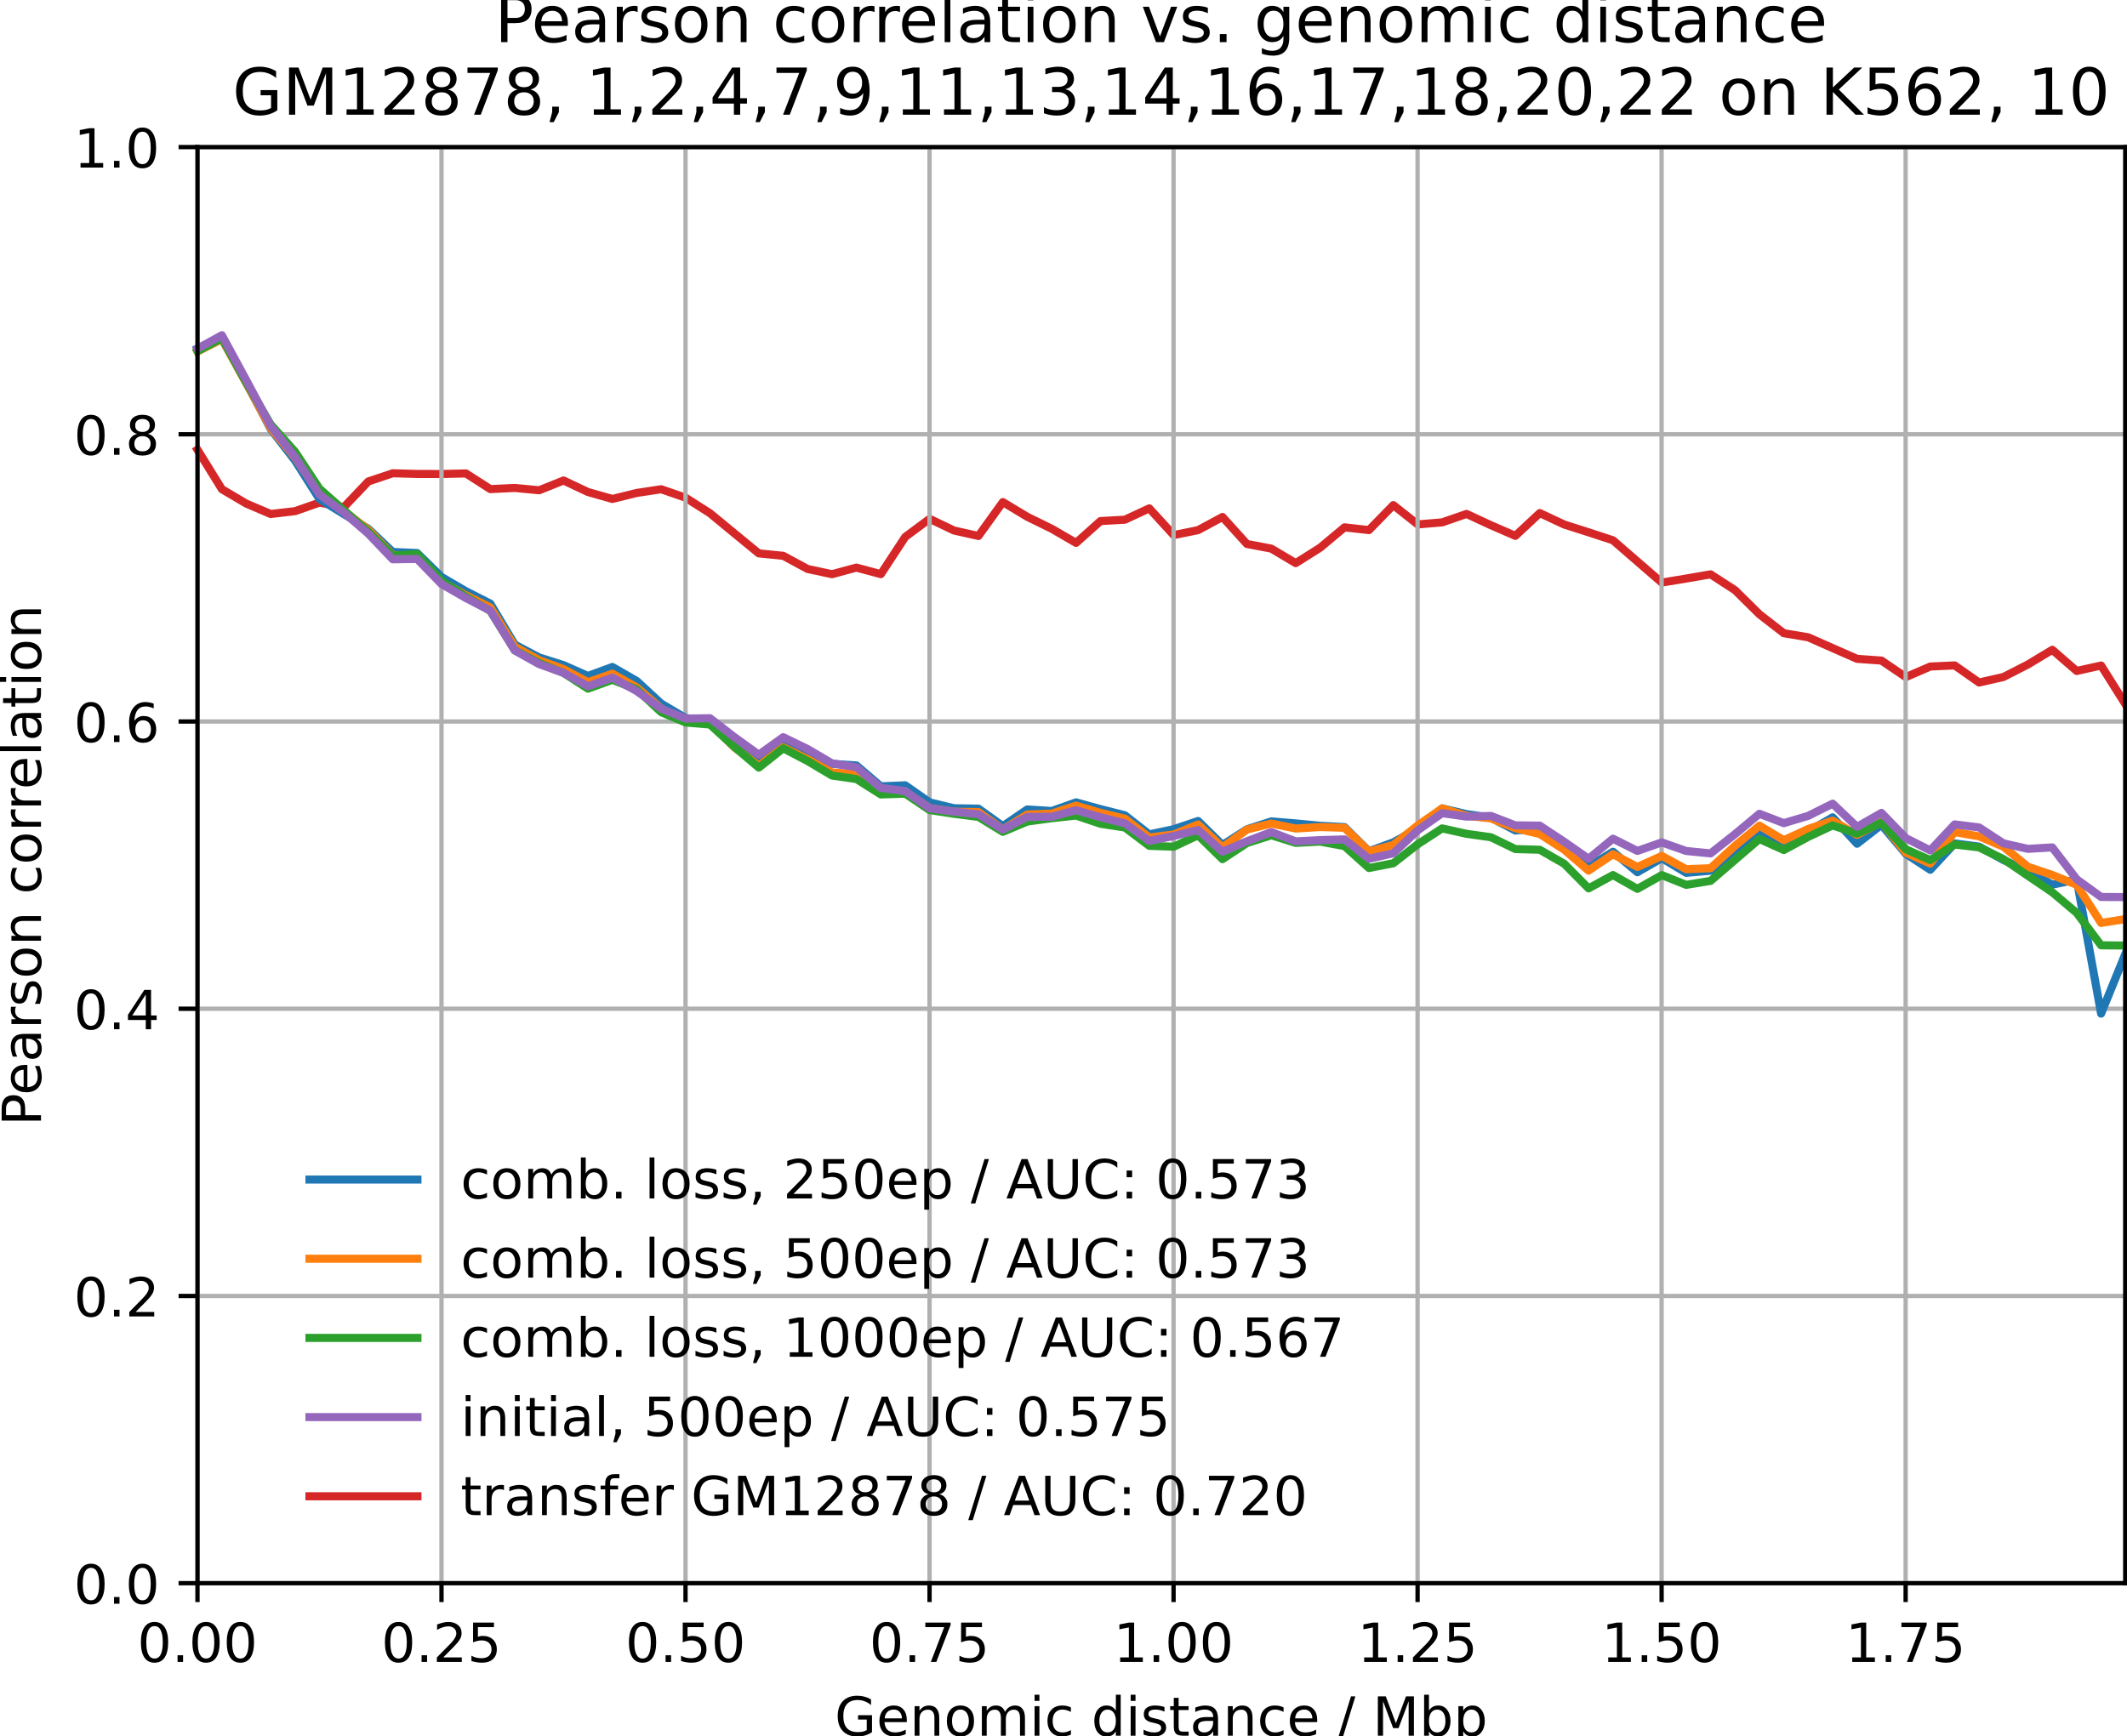
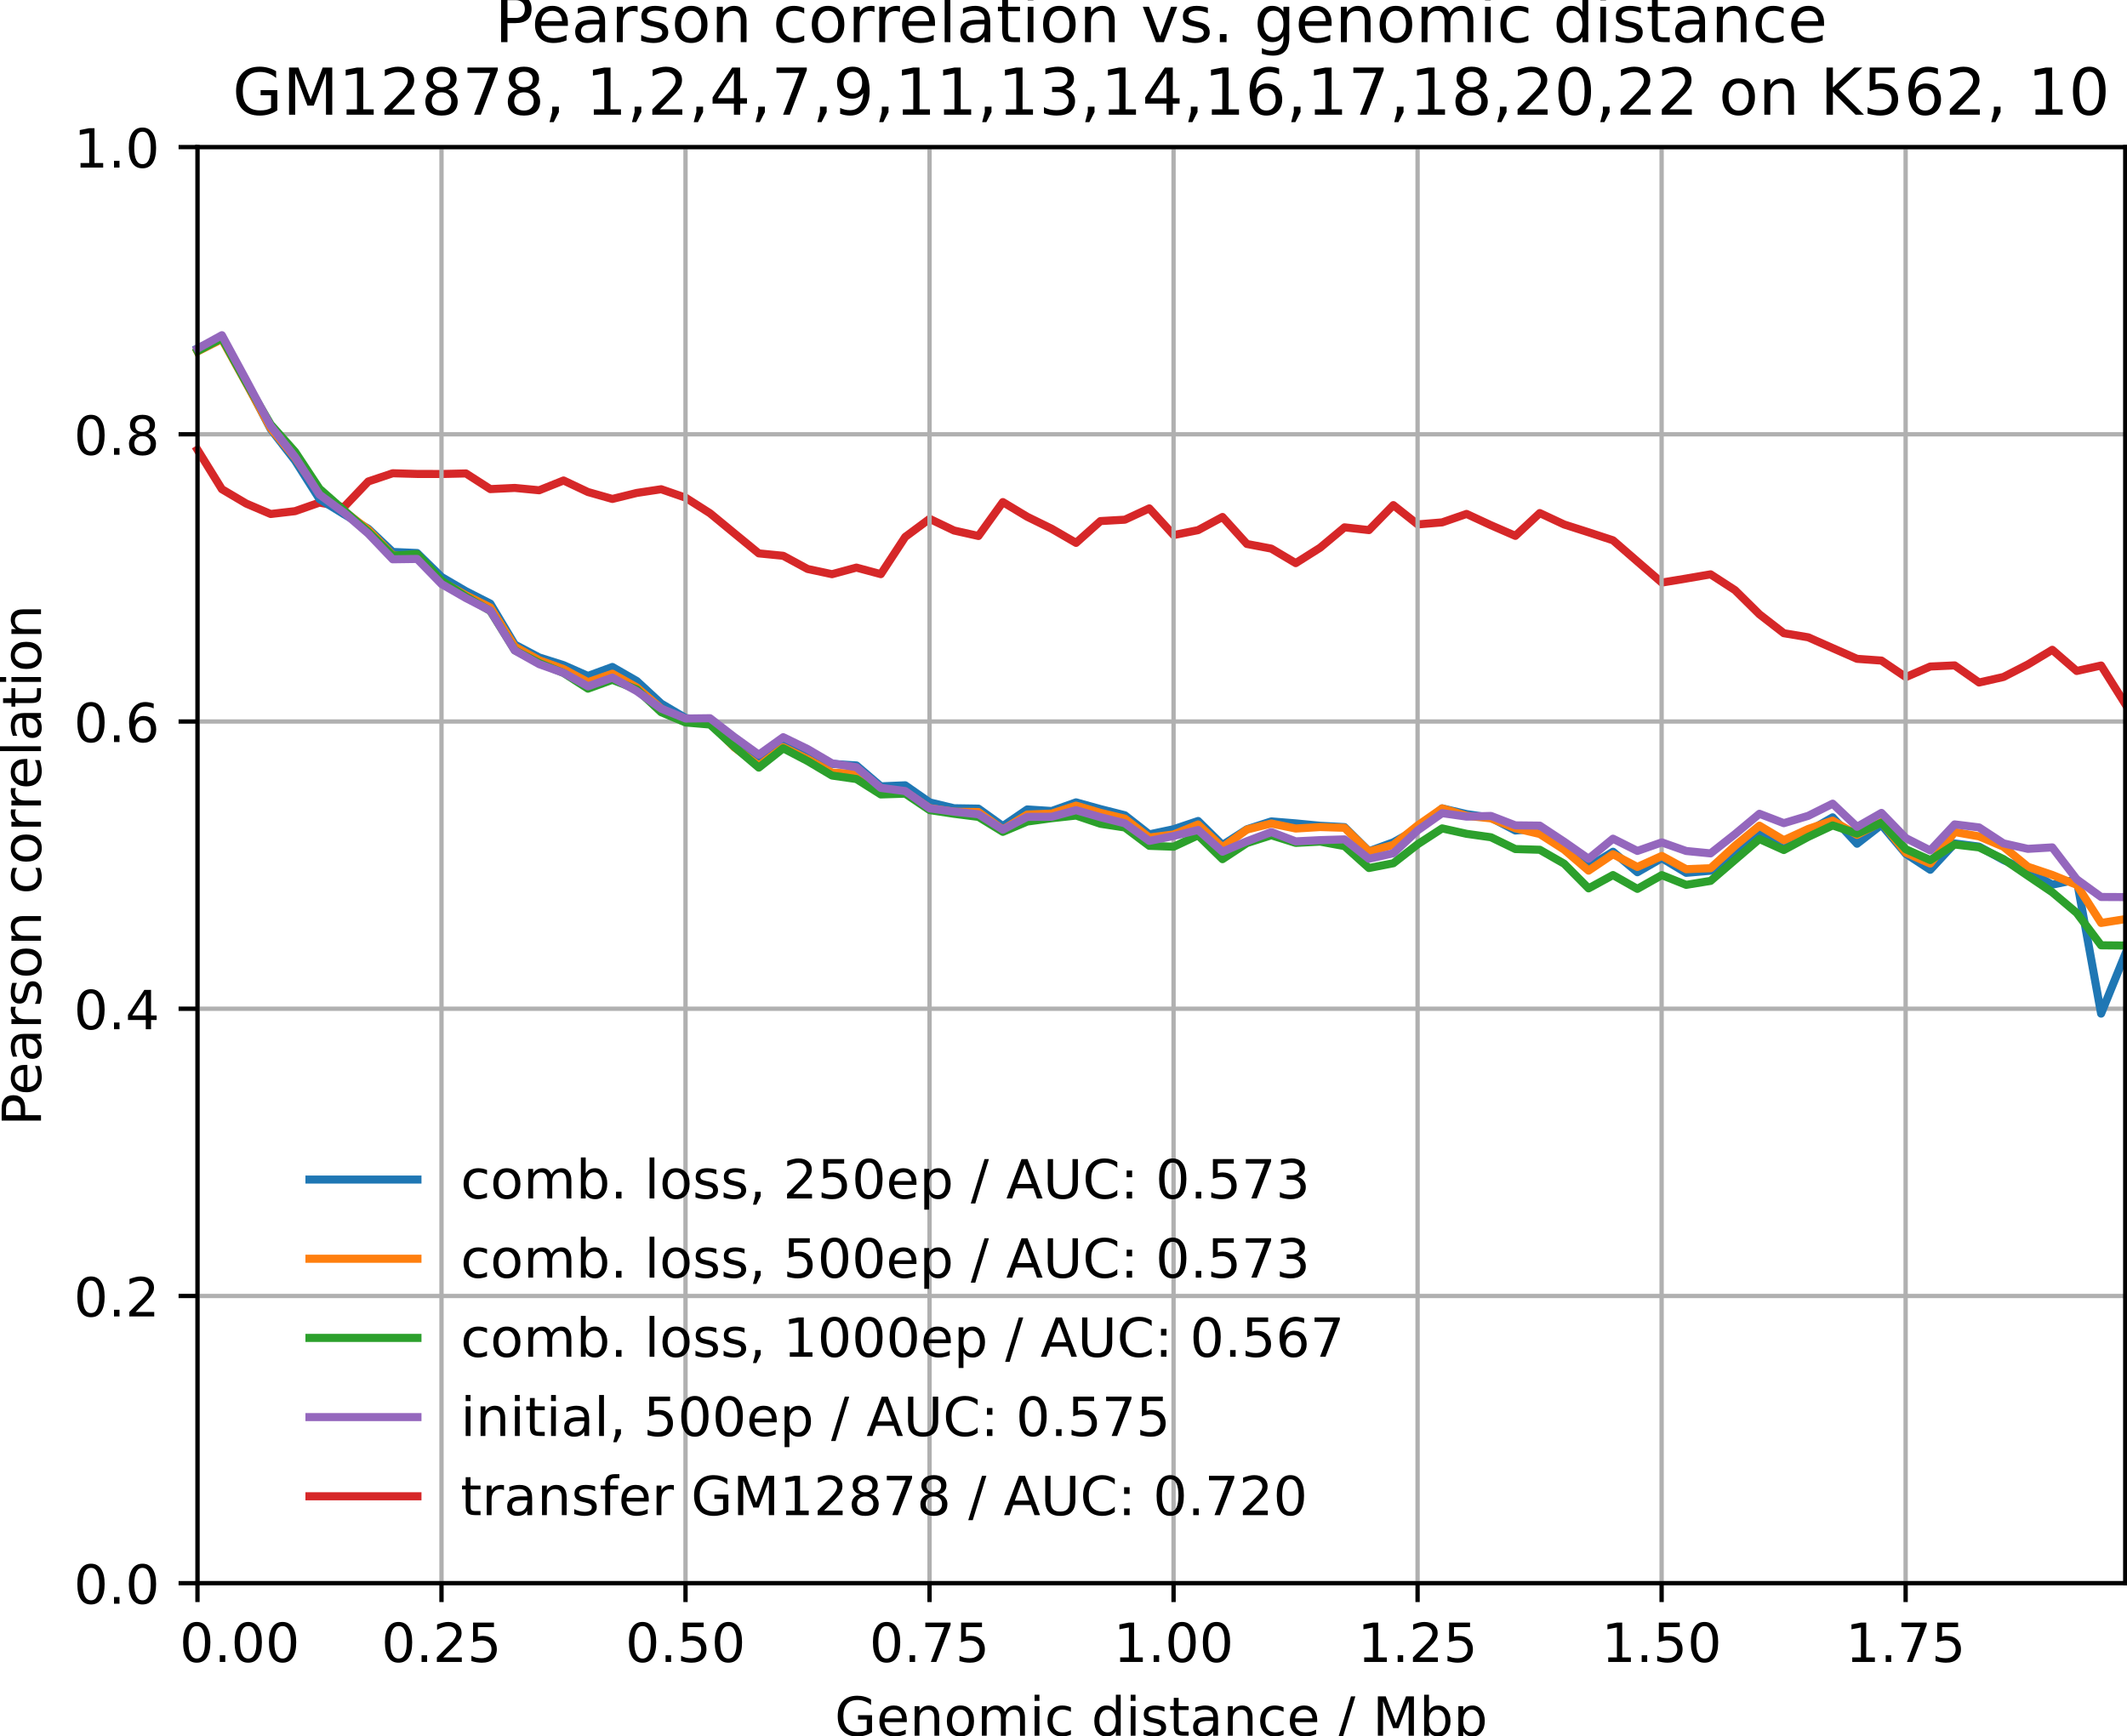
<svg xmlns="http://www.w3.org/2000/svg" version="1.1" id="svg2" xml:space="preserve" width="80mm" height="65.3mm" viewBox="0 0 302.362 246.803">
  <defs id="defs6">
    <clipPath clipPathUnits="userSpaceOnUse" id="clipPath22">
      <path d="M 57.6,38.016 H 414.72 V 304.128 H 57.6 Z" id="path20" />
    </clipPath>
    <clipPath clipPathUnits="userSpaceOnUse" id="clipPath40">
      <path d="M 57.6,38.016 H 414.72 V 304.128 H 57.6 Z" id="path38" />
    </clipPath>
    <clipPath clipPathUnits="userSpaceOnUse" id="clipPath58">
      <path d="M 57.6,38.016 H 414.72 V 304.128 H 57.6 Z" id="path56" />
    </clipPath>
    <clipPath clipPathUnits="userSpaceOnUse" id="clipPath76">
      <path d="M 57.6,38.016 H 414.72 V 304.128 H 57.6 Z" id="path74" />
    </clipPath>
    <clipPath clipPathUnits="userSpaceOnUse" id="clipPath94">
      <path d="M 57.6,38.016 H 414.72 V 304.128 H 57.6 Z" id="path92" />
    </clipPath>
    <clipPath clipPathUnits="userSpaceOnUse" id="clipPath112">
      <path d="M 57.6,38.016 H 414.72 V 304.128 H 57.6 Z" id="path110" />
    </clipPath>
    <clipPath clipPathUnits="userSpaceOnUse" id="clipPath130">
      <path d="M 57.6,38.016 H 414.72 V 304.128 H 57.6 Z" id="path128" />
    </clipPath>
    <clipPath clipPathUnits="userSpaceOnUse" id="clipPath148">
      <path d="M 57.6,38.016 H 414.72 V 304.128 H 57.6 Z" id="path146" />
    </clipPath>
    <clipPath clipPathUnits="userSpaceOnUse" id="clipPath170">
      <path d="M 57.6,38.016 H 414.72 V 304.128 H 57.6 Z" id="path168" />
    </clipPath>
    <clipPath clipPathUnits="userSpaceOnUse" id="clipPath188">
      <path d="M 57.6,38.016 H 414.72 V 304.128 H 57.6 Z" id="path186" />
    </clipPath>
    <clipPath clipPathUnits="userSpaceOnUse" id="clipPath206">
      <path d="M 57.6,38.016 H 414.72 V 304.128 H 57.6 Z" id="path204" />
    </clipPath>
    <clipPath clipPathUnits="userSpaceOnUse" id="clipPath224">
      <path d="M 57.6,38.016 H 414.72 V 304.128 H 57.6 Z" id="path222" />
    </clipPath>
    <clipPath clipPathUnits="userSpaceOnUse" id="clipPath242">
      <path d="M 57.6,38.016 H 414.72 V 304.128 H 57.6 Z" id="path240" />
    </clipPath>
    <clipPath clipPathUnits="userSpaceOnUse" id="clipPath260">
      <path d="M 57.6,38.016 H 414.72 V 304.128 H 57.6 Z" id="path258" />
    </clipPath>
    <clipPath clipPathUnits="userSpaceOnUse" id="clipPath282">
      <path d="M 57.6,38.016 H 414.72 V 304.128 H 57.6 Z" id="path280" />
    </clipPath>
    <clipPath clipPathUnits="userSpaceOnUse" id="clipPath292">
      <path d="M 57.6,38.016 H 414.72 V 304.128 H 57.6 Z" id="path290" />
    </clipPath>
    <clipPath clipPathUnits="userSpaceOnUse" id="clipPath302">
      <path d="M 57.6,38.016 H 414.72 V 304.128 H 57.6 Z" id="path300" />
    </clipPath>
    <clipPath clipPathUnits="userSpaceOnUse" id="clipPath312">
      <path d="M 57.6,38.016 H 414.72 V 304.128 H 57.6 Z" id="path310" />
    </clipPath>
    <clipPath clipPathUnits="userSpaceOnUse" id="clipPath322">
      <path d="M 57.6,38.016 H 414.72 V 304.128 H 57.6 Z" id="path320" />
    </clipPath>
  </defs>
  <g id="g10" transform="matrix(1.333333,0,0,-1.333333,-28.02396,443.5936)">
    <path d="m 42.072,284.735 2.602,-4.209 2.602,-1.538 2.602,-1.108 2.602,0.304 2.602,0.911 2.602,-0.482 2.602,2.737 2.602,0.874 2.602,-0.073 2.602,-0.006 2.602,0.06 2.602,-1.67 2.602,0.125 2.602,-0.249 2.602,1.042 2.602,-1.23 2.602,-0.738 2.602,0.641 2.602,0.394 2.602,-0.9 2.602,-1.659 2.602,-2.145 2.602,-2.136 2.602,-0.258 2.602,-1.406 2.602,-0.555 2.602,0.703 2.602,-0.698 2.602,3.97 2.602,1.927 2.602,-1.245 2.602,-0.583 2.602,3.615 2.602,-1.567 2.602,-1.274 2.602,-1.51 2.602,2.327 2.602,0.147 2.602,1.206 2.602,-2.847 2.602,0.526 2.602,1.403 2.602,-2.877 2.602,-0.496 2.602,-1.547 2.602,1.642 2.602,2.174 2.602,-0.294 2.602,2.664 2.602,-2.058 2.602,0.217 2.602,0.901 2.602,-1.206 2.602,-1.132 2.602,2.429 2.602,-1.218 2.602,-0.832 2.602,-0.853 2.602,-2.257 2.602,-2.252 2.602,0.431 2.602,0.448 2.602,-1.688 2.602,-2.573 2.602,-2.018 2.602,-0.437 2.602,-1.151 2.602,-1.143 2.602,-0.187 2.602,-1.761 2.602,1.126 2.602,0.12 2.602,-1.824 2.602,0.59 2.602,1.332 2.602,1.565 2.602,-2.256 2.602,0.58 2.602,-4.14" style="fill:none;stroke:#d62728;stroke-width:0.863;stroke-linecap:square;stroke-linejoin:round;stroke-miterlimit:10;stroke-dasharray:none;stroke-opacity:1" id="path324" />
    <g id="g16" transform="matrix(0.5755243,0,0,0.5755243,8.921616,141.9772)">
      <g id="g18" clip-path="url(#clipPath22)">
        <path d="M 57.6,38.016 V 304.128" style="fill:none;stroke:#b0b0b0;stroke-width:0.8;stroke-linecap:square;stroke-linejoin:round;stroke-miterlimit:10;stroke-dasharray:none;stroke-opacity:1" id="path24" />
      </g>
    </g>
    <path d="m 42.072,163.856 v -2.014" style="fill:#000000;fill-opacity:1;fill-rule:nonzero;stroke:#000000;stroke-width:0.46;stroke-linecap:butt;stroke-linejoin:round;stroke-miterlimit:10;stroke-dasharray:none;stroke-opacity:1" id="path28" />
    <g id="g34" transform="matrix(0.5755243,0,0,0.5755243,8.921616,141.9772)">
      <g id="g36" clip-path="url(#clipPath40)">
        <path d="M 102.805,38.016 V 304.128" style="fill:none;stroke:#b0b0b0;stroke-width:0.8;stroke-linecap:square;stroke-linejoin:round;stroke-miterlimit:10;stroke-dasharray:none;stroke-opacity:1" id="path42" />
      </g>
    </g>
    <path d="m 68.088,163.856 v -2.014" style="fill:#000000;fill-opacity:1;fill-rule:nonzero;stroke:#000000;stroke-width:0.46;stroke-linecap:butt;stroke-linejoin:round;stroke-miterlimit:10;stroke-dasharray:none;stroke-opacity:1" id="path46" />
    <g id="g52" transform="matrix(0.5755243,0,0,0.5755243,8.921616,141.9772)">
      <g id="g54" clip-path="url(#clipPath58)">
        <path d="M 148.01,38.016 V 304.128" style="fill:none;stroke:#b0b0b0;stroke-width:0.8;stroke-linecap:square;stroke-linejoin:round;stroke-miterlimit:10;stroke-dasharray:none;stroke-opacity:1" id="path60" />
      </g>
    </g>
    <path d="m 94.105,163.856 v -2.014" style="fill:#000000;fill-opacity:1;fill-rule:nonzero;stroke:#000000;stroke-width:0.46;stroke-linecap:butt;stroke-linejoin:round;stroke-miterlimit:10;stroke-dasharray:none;stroke-opacity:1" id="path64" />
    <g id="g70" transform="matrix(0.5755243,0,0,0.5755243,8.921616,141.9772)">
      <g id="g72" clip-path="url(#clipPath76)">
        <path d="M 193.215,38.016 V 304.128" style="fill:none;stroke:#b0b0b0;stroke-width:0.8;stroke-linecap:square;stroke-linejoin:round;stroke-miterlimit:10;stroke-dasharray:none;stroke-opacity:1" id="path78" />
      </g>
    </g>
    <path d="m 120.122,163.856 v -2.014" style="fill:#000000;fill-opacity:1;fill-rule:nonzero;stroke:#000000;stroke-width:0.46;stroke-linecap:butt;stroke-linejoin:round;stroke-miterlimit:10;stroke-dasharray:none;stroke-opacity:1" id="path82" />
    <g id="g88" transform="matrix(0.5755243,0,0,0.5755243,8.921616,141.9772)">
      <g id="g90" clip-path="url(#clipPath94)">
        <path d="M 238.42,38.016 V 304.128" style="fill:none;stroke:#b0b0b0;stroke-width:0.8;stroke-linecap:square;stroke-linejoin:round;stroke-miterlimit:10;stroke-dasharray:none;stroke-opacity:1" id="path96" />
      </g>
    </g>
    <path d="m 146.138,163.856 v -2.014" style="fill:#000000;fill-opacity:1;fill-rule:nonzero;stroke:#000000;stroke-width:0.46;stroke-linecap:butt;stroke-linejoin:round;stroke-miterlimit:10;stroke-dasharray:none;stroke-opacity:1" id="path100" />
    <g id="g106" transform="matrix(0.5755243,0,0,0.5755243,8.921616,141.9772)">
      <g id="g108" clip-path="url(#clipPath112)">
        <path d="M 283.625,38.016 V 304.128" style="fill:none;stroke:#b0b0b0;stroke-width:0.8;stroke-linecap:square;stroke-linejoin:round;stroke-miterlimit:10;stroke-dasharray:none;stroke-opacity:1" id="path114" />
      </g>
    </g>
    <path d="m 172.155,163.856 v -2.014" style="fill:#000000;fill-opacity:1;fill-rule:nonzero;stroke:#000000;stroke-width:0.46;stroke-linecap:butt;stroke-linejoin:round;stroke-miterlimit:10;stroke-dasharray:none;stroke-opacity:1" id="path118" />
    <g id="g124" transform="matrix(0.5755243,0,0,0.5755243,8.921616,141.9772)">
      <g id="g126" clip-path="url(#clipPath130)">
        <path d="M 328.83,38.016 V 304.128" style="fill:none;stroke:#b0b0b0;stroke-width:0.8;stroke-linecap:square;stroke-linejoin:round;stroke-miterlimit:10;stroke-dasharray:none;stroke-opacity:1" id="path132" />
      </g>
    </g>
    <path d="m 198.172,163.856 v -2.014" style="fill:#000000;fill-opacity:1;fill-rule:nonzero;stroke:#000000;stroke-width:0.46;stroke-linecap:butt;stroke-linejoin:round;stroke-miterlimit:10;stroke-dasharray:none;stroke-opacity:1" id="path136" />
    <g id="g142" transform="matrix(0.5755243,0,0,0.5755243,8.921616,141.9772)">
      <g id="g144" clip-path="url(#clipPath148)">
        <path d="M 374.035,38.016 V 304.128" style="fill:none;stroke:#b0b0b0;stroke-width:0.8;stroke-linecap:square;stroke-linejoin:round;stroke-miterlimit:10;stroke-dasharray:none;stroke-opacity:1" id="path150" />
      </g>
    </g>
    <path d="m 224.188,163.856 v -2.014" style="fill:#000000;fill-opacity:1;fill-rule:nonzero;stroke:#000000;stroke-width:0.46;stroke-linecap:butt;stroke-linejoin:round;stroke-miterlimit:10;stroke-dasharray:none;stroke-opacity:1" id="path154" />
    <g id="g164" transform="matrix(0.5755243,0,0,0.5755243,8.921616,141.9772)">
      <g id="g166" clip-path="url(#clipPath170)">
        <path d="M 57.6,38.016 H 414.72" style="fill:none;stroke:#b0b0b0;stroke-width:0.8;stroke-linecap:square;stroke-linejoin:round;stroke-miterlimit:10;stroke-dasharray:none;stroke-opacity:1" id="path172" />
      </g>
    </g>
    <path d="M 42.072,163.856 H 40.057" style="fill:#000000;fill-opacity:1;fill-rule:nonzero;stroke:#000000;stroke-width:0.46;stroke-linecap:butt;stroke-linejoin:round;stroke-miterlimit:10;stroke-dasharray:none;stroke-opacity:1" id="path176" />
    <g id="g182" transform="matrix(0.5755243,0,0,0.5755243,8.921616,141.9772)">
      <g id="g184" clip-path="url(#clipPath188)">
        <path d="M 57.6,91.238 H 414.72" style="fill:none;stroke:#b0b0b0;stroke-width:0.8;stroke-linecap:square;stroke-linejoin:round;stroke-miterlimit:10;stroke-dasharray:none;stroke-opacity:1" id="path190" />
      </g>
    </g>
    <path d="M 42.072,194.487 H 40.057" style="fill:#000000;fill-opacity:1;fill-rule:nonzero;stroke:#000000;stroke-width:0.46;stroke-linecap:butt;stroke-linejoin:round;stroke-miterlimit:10;stroke-dasharray:none;stroke-opacity:1" id="path194" />
    <g id="g200" transform="matrix(0.5755243,0,0,0.5755243,8.921616,141.9772)">
      <g id="g202" clip-path="url(#clipPath206)">
        <path d="M 57.6,144.461 H 414.72" style="fill:none;stroke:#b0b0b0;stroke-width:0.8;stroke-linecap:square;stroke-linejoin:round;stroke-miterlimit:10;stroke-dasharray:none;stroke-opacity:1" id="path208" />
      </g>
    </g>
    <path d="M 42.072,225.118 H 40.057" style="fill:#000000;fill-opacity:1;fill-rule:nonzero;stroke:#000000;stroke-width:0.46;stroke-linecap:butt;stroke-linejoin:round;stroke-miterlimit:10;stroke-dasharray:none;stroke-opacity:1" id="path212" />
    <g id="g218" transform="matrix(0.5755243,0,0,0.5755243,8.921616,141.9772)">
      <g id="g220" clip-path="url(#clipPath224)">
        <path d="M 57.6,197.683 H 414.72" style="fill:none;stroke:#b0b0b0;stroke-width:0.8;stroke-linecap:square;stroke-linejoin:round;stroke-miterlimit:10;stroke-dasharray:none;stroke-opacity:1" id="path226" />
      </g>
    </g>
    <path d="M 42.072,255.749 H 40.057" style="fill:#000000;fill-opacity:1;fill-rule:nonzero;stroke:#000000;stroke-width:0.46;stroke-linecap:butt;stroke-linejoin:round;stroke-miterlimit:10;stroke-dasharray:none;stroke-opacity:1" id="path230" />
    <g id="g236" transform="matrix(0.5755243,0,0,0.5755243,8.921616,141.9772)">
      <g id="g238" clip-path="url(#clipPath242)">
        <path d="M 57.6,250.906 H 414.72" style="fill:none;stroke:#b0b0b0;stroke-width:0.8;stroke-linecap:square;stroke-linejoin:round;stroke-miterlimit:10;stroke-dasharray:none;stroke-opacity:1" id="path244" />
      </g>
    </g>
    <path d="M 42.072,286.379 H 40.057" style="fill:#000000;fill-opacity:1;fill-rule:nonzero;stroke:#000000;stroke-width:0.46;stroke-linecap:butt;stroke-linejoin:round;stroke-miterlimit:10;stroke-dasharray:none;stroke-opacity:1" id="path248" />
    <g id="g254" transform="matrix(0.5755243,0,0,0.5755243,8.921616,141.9772)">
      <g id="g256" clip-path="url(#clipPath260)">
        <path d="M 57.6,304.128 H 414.72" style="fill:none;stroke:#b0b0b0;stroke-width:0.8;stroke-linecap:square;stroke-linejoin:round;stroke-miterlimit:10;stroke-dasharray:none;stroke-opacity:1" id="path262" />
      </g>
    </g>
    <path d="M 42.072,317.01 H 40.057" style="fill:#000000;fill-opacity:1;fill-rule:nonzero;stroke:#000000;stroke-width:0.46;stroke-linecap:butt;stroke-linejoin:round;stroke-miterlimit:10;stroke-dasharray:none;stroke-opacity:1" id="path266" />
    <path d="m 42.072,295.532 2.602,1.202 2.602,-4.813 2.602,-4.986 2.602,-3.362 2.602,-4.104 2.602,-1.608 2.602,-1.558 2.602,-2.471 2.602,-0.114 2.602,-2.555 2.602,-1.52 2.602,-1.323 2.602,-4.363 2.602,-1.375 2.602,-0.824 2.602,-1.149 2.602,0.957 2.602,-1.496 2.602,-2.409 2.602,-1.54 2.602,-0.331 2.602,-2.57 2.602,-1.646 2.602,1.96 2.602,-1.095 2.602,-1.204 2.602,-0.171 2.602,-2.228 2.602,0.109 2.602,-1.82 2.602,-0.626 2.602,-0.04 2.602,-1.864 2.602,1.777 2.602,-0.167 2.602,0.922 2.602,-0.719 2.602,-0.657 2.602,-2.037 2.602,0.551 2.602,0.876 2.602,-2.563 2.602,1.678 2.602,0.84 2.602,-0.212 2.602,-0.252 2.602,-0.144 2.602,-2.574 2.602,0.951 2.602,1.455 2.602,2.163 2.602,-0.607 2.602,-0.387 2.602,-1.363 2.602,0.207 2.602,-2.168 2.602,-1.897 2.602,1.592 2.602,-2.184 2.602,1.503 2.602,-1.566 2.602,0.224 2.602,1.925 2.602,2.384 2.602,-2.014 2.602,1.899 2.602,1.5 2.602,-2.816 2.602,2.021 2.602,-3.094 2.602,-1.703 2.602,2.808 2.602,-0.337 2.602,-1.434 2.602,-1.161 2.602,-1.466 2.602,0.55 2.602,-14.302 2.602,6.408" style="fill:none;stroke:#1f77b4;stroke-width:0.863;stroke-linecap:square;stroke-linejoin:round;stroke-miterlimit:10;stroke-dasharray:none;stroke-opacity:1" id="path284" />
    <path d="m 42.072,295.214 2.602,1.315 2.602,-4.71 2.602,-4.793 2.602,-3.139 2.602,-3.809 2.602,-1.873 2.602,-2.01 2.602,-2.704 2.602,-0.122 2.602,-2.695 2.602,-1.466 2.602,-1.297 2.602,-4.176 2.602,-1.451 2.602,-0.943 2.602,-1.395 2.602,0.901 2.602,-1.461 2.602,-2.256 2.602,-1.372 2.602,-0.131 2.602,-2.64 2.602,-1.937 2.602,1.963 2.602,-1.275 2.602,-1.432 2.602,-0.151 2.602,-2.033 2.602,0.155 2.602,-1.767 2.602,-0.384 2.602,-0.032 2.602,-1.866 2.602,1.599 2.602,0.099 2.602,0.854 2.602,-0.772 2.602,-0.619 2.602,-2.013 2.602,0.329 2.602,1.063 2.602,-2.446 2.602,1.905 2.602,0.644 2.602,-0.535 2.602,0.158 2.602,-0.078 2.602,-2.531 2.602,0.704 2.602,2.08 2.602,1.817 2.602,-0.793 2.602,-0.274 2.602,-1.053 2.602,-0.614 2.602,-1.669 2.602,-2.236 2.602,1.753 2.602,-1.362 2.602,1.175 2.602,-1.412 2.602,0.107 2.602,2.385 2.602,2.148 2.602,-1.548 2.602,1.198 2.602,0.882 2.602,-1.513 2.602,1.371 2.602,-3.272 2.602,-1.153 2.602,3.354 2.602,-0.457 2.602,-1.106 2.602,-2.137 2.602,-0.873 2.602,-1.056 2.602,-4.064 2.602,0.414" style="fill:none;stroke:#ff7f0e;stroke-width:0.863;stroke-linecap:square;stroke-linejoin:round;stroke-miterlimit:10;stroke-dasharray:none;stroke-opacity:1" id="path294" />
    <path d="m 42.072,295.252 2.602,1.381 2.602,-4.746 2.602,-4.459 2.602,-2.915 2.602,-3.94 2.602,-2.299 2.602,-2.29 2.602,-2.548 2.602,0.174 2.602,-2.844 2.602,-1.714 2.602,-1.511 2.602,-4.188 2.602,-1.368 2.602,-1.058 2.602,-1.673 2.602,0.943 2.602,-1.027 2.602,-2.428 2.602,-1.096 2.602,-0.22 2.602,-2.379 2.602,-2.214 2.602,2.059 2.602,-1.36 2.602,-1.546 2.602,-0.372 2.602,-1.643 2.602,0.084 2.602,-1.752 2.602,-0.395 2.602,-0.331 2.602,-1.594 2.602,1.099 2.602,0.354 2.602,0.284 2.602,-0.876 2.602,-0.397 2.602,-1.956 2.602,-0.092 2.602,1.216 2.602,-2.544 2.602,1.716 2.602,0.831 2.602,-0.814 2.602,0.138 2.602,-0.482 2.602,-2.335 2.602,0.509 2.602,2.026 2.602,1.691 2.602,-0.578 2.602,-0.367 2.602,-1.259 2.602,-0.075 2.602,-1.49 2.602,-2.627 2.602,1.419 2.602,-1.472 2.602,1.467 2.602,-1.039 2.602,0.424 2.602,2.239 2.602,2.226 2.602,-1.174 2.602,1.401 2.602,1.222 2.602,-0.876 2.602,1.167 2.602,-2.835 2.602,-1.152 2.602,1.66 2.602,-0.306 2.602,-1.252 2.602,-1.775 2.602,-1.761 2.602,-2.197 2.602,-3.459 2.602,-0.025" style="fill:none;stroke:#2ca02c;stroke-width:0.863;stroke-linecap:square;stroke-linejoin:round;stroke-miterlimit:10;stroke-dasharray:none;stroke-opacity:1" id="path304" />
    <path d="m 42.072,295.516 2.602,1.43 2.602,-4.8 2.602,-4.884 2.602,-3.303 2.602,-4.012 2.602,-1.915 2.602,-2.253 2.602,-2.729 2.602,0.037 2.602,-2.677 2.602,-1.496 2.602,-1.342 2.602,-4.246 2.602,-1.46 2.602,-0.932 2.602,-1.425 2.602,0.923 2.602,-1.442 2.602,-1.87 2.602,-1.053 2.602,0.033 2.602,-2.014 2.602,-1.873 2.602,1.864 2.602,-1.264 2.602,-1.525 2.602,-0.415 2.602,-2.205 2.602,-0.338 2.602,-1.841 2.602,-0.352 2.602,-0.278 2.602,-1.639 2.602,1.358 2.602,0.016 2.602,0.702 2.602,-0.751 2.602,-0.65 2.602,-1.876 2.602,0.522 2.602,0.642 2.602,-2.314 2.602,1.109 2.602,0.98 2.602,-0.99 2.602,0.131 2.602,0.08 2.602,-2.07 2.602,0.591 2.602,2.442 2.602,1.836 2.602,-0.37 2.602,0.072 2.602,-1.005 2.602,-0.029 2.602,-1.718 2.602,-1.815 2.602,2.139 2.602,-1.304 2.602,0.91 2.602,-0.917 2.602,-0.255 2.602,2.052 2.602,2.171 2.602,-0.999 2.602,0.78 2.602,1.298 2.602,-2.472 2.602,1.486 2.602,-2.686 2.602,-1.317 2.602,2.778 2.602,-0.322 2.602,-1.7 2.602,-0.586 2.602,0.155 2.602,-3.402 2.602,-1.885 2.602,-0.013" style="fill:none;stroke:#9467bd;stroke-width:0.863;stroke-linecap:square;stroke-linejoin:round;stroke-miterlimit:10;stroke-dasharray:none;stroke-opacity:1" id="path314" />
    <path d="M 42.072,163.856 V 317.01" style="fill:none;stroke:#000000;stroke-width:0.46;stroke-linecap:square;stroke-linejoin:miter;stroke-miterlimit:10;stroke-dasharray:none;stroke-opacity:1" id="path328" />
    <path d="M 247.603,163.856 V 317.01" style="fill:none;stroke:#000000;stroke-width:0.46;stroke-linecap:square;stroke-linejoin:miter;stroke-miterlimit:10;stroke-dasharray:none;stroke-opacity:1" id="path330" />
    <path d="M 42.072,163.856 H 247.603" style="fill:none;stroke:#000000;stroke-width:0.46;stroke-linecap:square;stroke-linejoin:miter;stroke-miterlimit:10;stroke-dasharray:none;stroke-opacity:1" id="path332" />
    <path d="M 42.072,317.01 H 247.603" style="fill:none;stroke:#000000;stroke-width:0.46;stroke-linecap:square;stroke-linejoin:miter;stroke-miterlimit:10;stroke-dasharray:none;stroke-opacity:1" id="path334" />
    <path d="M 54.013,206.901 H 65.523" style="fill:none;stroke:#1f77b4;stroke-width:0.863;stroke-linecap:square;stroke-linejoin:round;stroke-miterlimit:10;stroke-dasharray:none;stroke-opacity:1" id="path344" />
    <path d="M 54.013,198.457 H 65.523" style="fill:none;stroke:#ff7f0e;stroke-width:0.863;stroke-linecap:square;stroke-linejoin:round;stroke-miterlimit:10;stroke-dasharray:none;stroke-opacity:1" id="path350" />
    <path d="M 54.013,190.013 H 65.523" style="fill:none;stroke:#2ca02c;stroke-width:0.863;stroke-linecap:square;stroke-linejoin:round;stroke-miterlimit:10;stroke-dasharray:none;stroke-opacity:1" id="path356" />
    <path d="M 54.013,181.569 H 65.523" style="fill:none;stroke:#9467bd;stroke-width:0.863;stroke-linecap:square;stroke-linejoin:round;stroke-miterlimit:10;stroke-dasharray:none;stroke-opacity:1" id="path362" />
    <path d="M 54.013,173.125 H 65.523" style="fill:none;stroke:#d62728;stroke-width:0.863;stroke-linecap:square;stroke-linejoin:round;stroke-miterlimit:10;stroke-dasharray:none;stroke-opacity:1" id="path368" />
  </g>
  <g id="layer1" style="display:inline" transform="translate(-28.02396,-17.20642)">
-     <text style="font-variant:normal;font-weight:normal;font-size:7.674px;font-family:'DejaVu Sans';-inkscape-font-specification:DejaVuSans;writing-mode:lr-tb;fill:#000000;fill-opacity:1;fill-rule:nonzero;stroke:none;stroke-width:0.767" id="text32" x="47.553" y="253.524">
-       <tspan x="47.553 52.433 54.873 59.754" y="253.524" id="tspan30" style="stroke-width:0.767">0.00</tspan>
+     <text style="font-variant:normal;font-weight:normal;font-size:7.674px;font-family:'DejaVu Sans';-inkscape-font-specification:DejaVuSans;writing-mode:lr-tb;fill:#000000;fill-opacity:1;fill-rule:nonzero;stroke:none;stroke-width:0.767" id="text32" x="53.553" y="253.524">
+       <tspan x="53.553 58.433 60.873 65.754" y="253.524" id="tspan30" style="stroke-width:0.767">0.00</tspan>
    </text>
    <text style="font-variant:normal;font-weight:normal;font-size:7.674px;font-family:'DejaVu Sans';-inkscape-font-specification:DejaVuSans;writing-mode:lr-tb;fill:#000000;fill-opacity:1;fill-rule:nonzero;stroke:none;stroke-width:0.767" id="text50" x="82.242" y="253.524">
      <tspan x="82.242 87.122 89.562 94.443" y="253.524" id="tspan48" style="stroke-width:0.767">0.25</tspan>
    </text>
    <text style="font-variant:normal;font-weight:normal;font-size:7.674px;font-family:'DejaVu Sans';-inkscape-font-specification:DejaVuSans;writing-mode:lr-tb;fill:#000000;fill-opacity:1;fill-rule:nonzero;stroke:none;stroke-width:0.767" id="text68" x="116.93" y="253.524">
      <tspan x="116.93 121.811 124.251 129.132" y="253.524" id="tspan66" style="stroke-width:0.767">0.50</tspan>
    </text>
    <text style="font-variant:normal;font-weight:normal;font-size:7.674px;font-family:'DejaVu Sans';-inkscape-font-specification:DejaVuSans;writing-mode:lr-tb;fill:#000000;fill-opacity:1;fill-rule:nonzero;stroke:none;stroke-width:0.767" id="text86" x="151.619" y="253.524">
      <tspan x="151.619 156.5 158.94 163.82" y="253.524" id="tspan84" style="stroke-width:0.767">0.75</tspan>
    </text>
    <text style="font-variant:normal;font-weight:normal;font-size:7.674px;font-family:'DejaVu Sans';-inkscape-font-specification:DejaVuSans;writing-mode:lr-tb;fill:#000000;fill-opacity:1;fill-rule:nonzero;stroke:none;stroke-width:0.767" id="text104" x="186.308" y="253.524">
      <tspan x="186.308 191.189 193.629 198.509" y="253.524" id="tspan102" style="stroke-width:0.767">1.00</tspan>
    </text>
    <text style="font-variant:normal;font-weight:normal;font-size:7.674px;font-family:'DejaVu Sans';-inkscape-font-specification:DejaVuSans;writing-mode:lr-tb;fill:#000000;fill-opacity:1;fill-rule:nonzero;stroke:none;stroke-width:0.767" id="text122" x="220.997" y="253.524">
      <tspan x="220.997 225.877 228.318 233.198" y="253.524" id="tspan120" style="stroke-width:0.767">1.25</tspan>
    </text>
    <text style="font-variant:normal;font-weight:normal;font-size:7.674px;font-family:'DejaVu Sans';-inkscape-font-specification:DejaVuSans;writing-mode:lr-tb;fill:#000000;fill-opacity:1;fill-rule:nonzero;stroke:none;stroke-width:0.767" id="text140" x="255.686" y="253.524">
      <tspan x="255.686 260.566 263.006 267.887" y="253.524" id="tspan138" style="stroke-width:0.767">1.50</tspan>
    </text>
    <text style="font-variant:normal;font-weight:normal;font-size:7.674px;font-family:'DejaVu Sans';-inkscape-font-specification:DejaVuSans;writing-mode:lr-tb;fill:#000000;fill-opacity:1;fill-rule:nonzero;stroke:none;stroke-width:0.767" id="text158" x="290.375" y="253.524">
      <tspan x="290.375 295.255 297.695 302.576" y="253.524" id="tspan156" style="stroke-width:0.767">1.75</tspan>
    </text>
    <text style="font-variant:normal;font-weight:normal;font-size:7.674px;font-family:'DejaVu Sans';-inkscape-font-specification:DejaVuSans;writing-mode:lr-tb;fill:#000000;fill-opacity:1;fill-rule:nonzero;stroke:none;stroke-width:0.767" id="text162" x="146.673" y="264.015">
      <tspan x="146.673 152.62 157.339 162.204 166.901 174.375 176.508 180.729 183.169 188.042 190.175 194.173 197.181 201.885 206.75 210.971 215.69 218.13 220.716 223.156 229.779 234.651" y="264.015" id="tspan160" style="stroke-width:0.767">Genomic distance / Mbp</tspan>
    </text>
    <text style="font-variant:normal;font-weight:normal;font-size:7.674px;font-family:'DejaVu Sans';-inkscape-font-specification:DejaVuSans;writing-mode:lr-tb;fill:#000000;fill-opacity:1;fill-rule:nonzero;stroke:none;stroke-width:0.767" id="text180" x="38.518" y="245.239">
      <tspan x="38.518 43.399 45.839" y="245.239" id="tspan178" style="stroke-width:0.767">0.0</tspan>
    </text>
    <text style="font-variant:normal;font-weight:normal;font-size:7.674px;font-family:'DejaVu Sans';-inkscape-font-specification:DejaVuSans;writing-mode:lr-tb;fill:#000000;fill-opacity:1;fill-rule:nonzero;stroke:none;stroke-width:0.767" id="text198" x="38.518" y="204.397">
      <tspan x="38.518 43.399 45.839" y="204.397" id="tspan196" style="stroke-width:0.767">0.2</tspan>
    </text>
    <text style="font-variant:normal;font-weight:normal;font-size:7.674px;font-family:'DejaVu Sans';-inkscape-font-specification:DejaVuSans;writing-mode:lr-tb;fill:#000000;fill-opacity:1;fill-rule:nonzero;stroke:none;stroke-width:0.767" id="text216" x="38.518" y="163.556">
      <tspan x="38.518 43.399 45.839" y="163.556" id="tspan214" style="stroke-width:0.767">0.4</tspan>
    </text>
    <text style="font-variant:normal;font-weight:normal;font-size:7.674px;font-family:'DejaVu Sans';-inkscape-font-specification:DejaVuSans;writing-mode:lr-tb;fill:#000000;fill-opacity:1;fill-rule:nonzero;stroke:none;stroke-width:0.767" id="text234" x="38.518" y="122.715">
      <tspan x="38.518 43.399 45.839" y="122.715" id="tspan232" style="stroke-width:0.767">0.6</tspan>
    </text>
    <text style="font-variant:normal;font-weight:normal;font-size:7.674px;font-family:'DejaVu Sans';-inkscape-font-specification:DejaVuSans;writing-mode:lr-tb;fill:#000000;fill-opacity:1;fill-rule:nonzero;stroke:none;stroke-width:0.767" id="text252" x="38.518" y="81.874">
      <tspan x="38.518 43.399 45.839" y="81.874" id="tspan250" style="stroke-width:0.767">0.8</tspan>
    </text>
    <text style="font-variant:normal;font-weight:normal;font-size:7.674px;font-family:'DejaVu Sans';-inkscape-font-specification:DejaVuSans;writing-mode:lr-tb;fill:#000000;fill-opacity:1;fill-rule:nonzero;stroke:none;stroke-width:0.767" id="text270" x="38.518" y="41.033">
      <tspan x="38.518 43.399 45.839" y="41.033" id="tspan268" style="stroke-width:0.767">1.0</tspan>
    </text>
    <text transform="rotate(-90)" style="font-variant:normal;font-weight:normal;font-size:7.674px;font-family:'DejaVu Sans';-inkscape-font-specification:DejaVuSans;writing-mode:lr-tb;fill:#000000;fill-opacity:1;fill-rule:nonzero;stroke:none;stroke-width:0.767" id="text274" x="-177.296" y="33.854">
      <tspan x="-177.296 -172.668 -167.949 -163.245 -160.091 -156.093 -151.397 -146.532 -144.092 -139.871 -135.175 -132.021 -128.867 -124.148 -122.015 -117.311 -114.303 -112.169 -107.473" y="33.854" id="tspan272" style="stroke-width:0.767">Pearson correlation</tspan>
    </text>
    <text style="font-variant:normal;font-weight:normal;font-size:9.208px;font-family:'DejaVu Sans';-inkscape-font-specification:DejaVuSans;writing-mode:lr-tb;fill:#000000;fill-opacity:1;fill-rule:nonzero;stroke:none;stroke-width:0.767" id="text338" x="98.353" y="23.194">
      <tspan x="98.353 103.906 109.569 115.213 118.998 123.796 129.431 135.269 138.198 143.262 148.898 152.682 156.467 162.13 164.69 170.335 173.945 176.505 182.14 187.978 190.906 196.358 201.155 204.084 207.012 212.859 218.522 224.361 229.996 238.965 241.525 246.59 249.518 255.365 257.925 262.723 266.332 271.977 277.815 282.88" y="23.194" id="tspan336" style="stroke-width:0.767">Pearson correlation vs. genomic distance</tspan>
    </text>
    <text style="font-variant:normal;font-weight:normal;font-size:7.674px;font-family:'DejaVu Sans';-inkscape-font-specification:DejaVuSans;writing-mode:lr-tb;fill:#000000;fill-opacity:1;fill-rule:nonzero;stroke:none;stroke-width:0.767" id="text348" x="93.503" y="187.618">
      <tspan x="93.503 97.724 102.42 109.894 114.767 117.207 119.647 121.78 126.477 130.475 134.473 136.913 139.353 144.234 149.114 153.994 158.714 163.587 166.027 168.613 171.053 176.302 181.919 187.275 189.861 192.301 197.182 199.622 204.502 209.383" y="187.618" id="tspan346" style="stroke-width:0.767">comb. loss, 250ep / AUC: 0.573</tspan>
    </text>
    <text style="font-variant:normal;font-weight:normal;font-size:7.674px;font-family:'DejaVu Sans';-inkscape-font-specification:DejaVuSans;writing-mode:lr-tb;fill:#000000;fill-opacity:1;fill-rule:nonzero;stroke:none;stroke-width:0.767" id="text354" x="93.503" y="198.876">
      <tspan x="93.503 97.724 102.42 109.894 114.767 117.207 119.647 121.78 126.477 130.475 134.473 136.913 139.353 144.234 149.114 153.994 158.714 163.587 166.027 168.613 171.053 176.302 181.919 187.275 189.861 192.301 197.182 199.622 204.502 209.383" y="198.876" id="tspan352" style="stroke-width:0.767">comb. loss, 500ep / AUC: 0.573</tspan>
    </text>
    <text style="font-variant:normal;font-weight:normal;font-size:7.674px;font-family:'DejaVu Sans';-inkscape-font-specification:DejaVuSans;writing-mode:lr-tb;fill:#000000;fill-opacity:1;fill-rule:nonzero;stroke:none;stroke-width:0.767" id="text360" x="93.503" y="210.135">
      <tspan x="93.503 97.724 102.42 109.894 114.767 117.207 119.647 121.78 126.477 130.475 134.473 136.913 139.353 144.234 149.114 153.994 158.875 163.594 168.467 170.907 173.493 175.933 181.182 186.799 192.156 194.742 197.182 202.062 204.502 209.383 214.263" y="210.135" id="tspan358" style="stroke-width:0.767">comb. loss, 1000ep / AUC: 0.567</tspan>
    </text>
    <text style="font-variant:normal;font-weight:normal;font-size:7.674px;font-family:'DejaVu Sans';-inkscape-font-specification:DejaVuSans;writing-mode:lr-tb;fill:#000000;fill-opacity:1;fill-rule:nonzero;stroke:none;stroke-width:0.767" id="text366" x="93.503" y="221.394">
      <tspan x="93.503 95.636 100.501 102.635 105.643 107.776 112.48 114.613 117.053 119.494 124.374 129.255 134.135 138.854 143.727 146.167 148.753 151.194 156.442 162.06 167.416 170.002 172.442 177.322 179.763 184.643 189.524" y="221.394" id="tspan364" style="stroke-width:0.767">initial, 500ep / AUC: 0.575</tspan>
    </text>
    <text style="font-variant:normal;font-weight:normal;font-size:7.674px;font-family:'DejaVu Sans';-inkscape-font-specification:DejaVuSans;writing-mode:lr-tb;fill:#000000;fill-opacity:1;fill-rule:nonzero;stroke:none;stroke-width:0.767" id="text372" x="93.503" y="232.652">
      <tspan x="93.503 96.511 99.665 104.369 109.234 113.232 115.933 120.652 123.806 126.247 132.194 138.816 143.696 148.577 153.457 158.338 163.218 165.658 168.244 170.685 175.933 181.551 186.907 189.493 191.933 196.813 199.254 204.134 209.015" y="232.652" id="tspan370" style="stroke-width:0.767">transfer GM12878 / AUC: 0.720</tspan>
    </text>
    <text style="font-variant:normal;font-weight:normal;font-size:9.208px;font-family:'DejaVu Sans';-inkscape-font-specification:DejaVuSans;writing-mode:lr-tb;fill:#000000;fill-opacity:1;fill-rule:nonzero;stroke:none;stroke-width:0.767" id="text342" x="61.072" y="33.516">
      <tspan x="61.072 68.209 76.156 82.012 87.869 93.725 99.582 105.438 108.367 111.295 117.151 120.08 125.936 128.865 134.721 137.649 143.506 146.434 152.291 155.219 161.076 166.932 169.86 175.717 181.573 184.502 190.358 196.215 199.143 205 210.856 213.784 219.641 225.497 228.426 234.282 240.139 243.067 248.924 254.78 257.708 263.565 269.421 272.35 277.985 283.823 286.752 292.792 298.649 304.505 310.362 313.29 316.218 322.075" y="33.516" id="tspan340" style="stroke-width:0.767">GM12878, 1,2,4,7,9,11,13,14,16,17,18,20,22 on K562, 10</tspan>
    </text>
  </g>
</svg>
